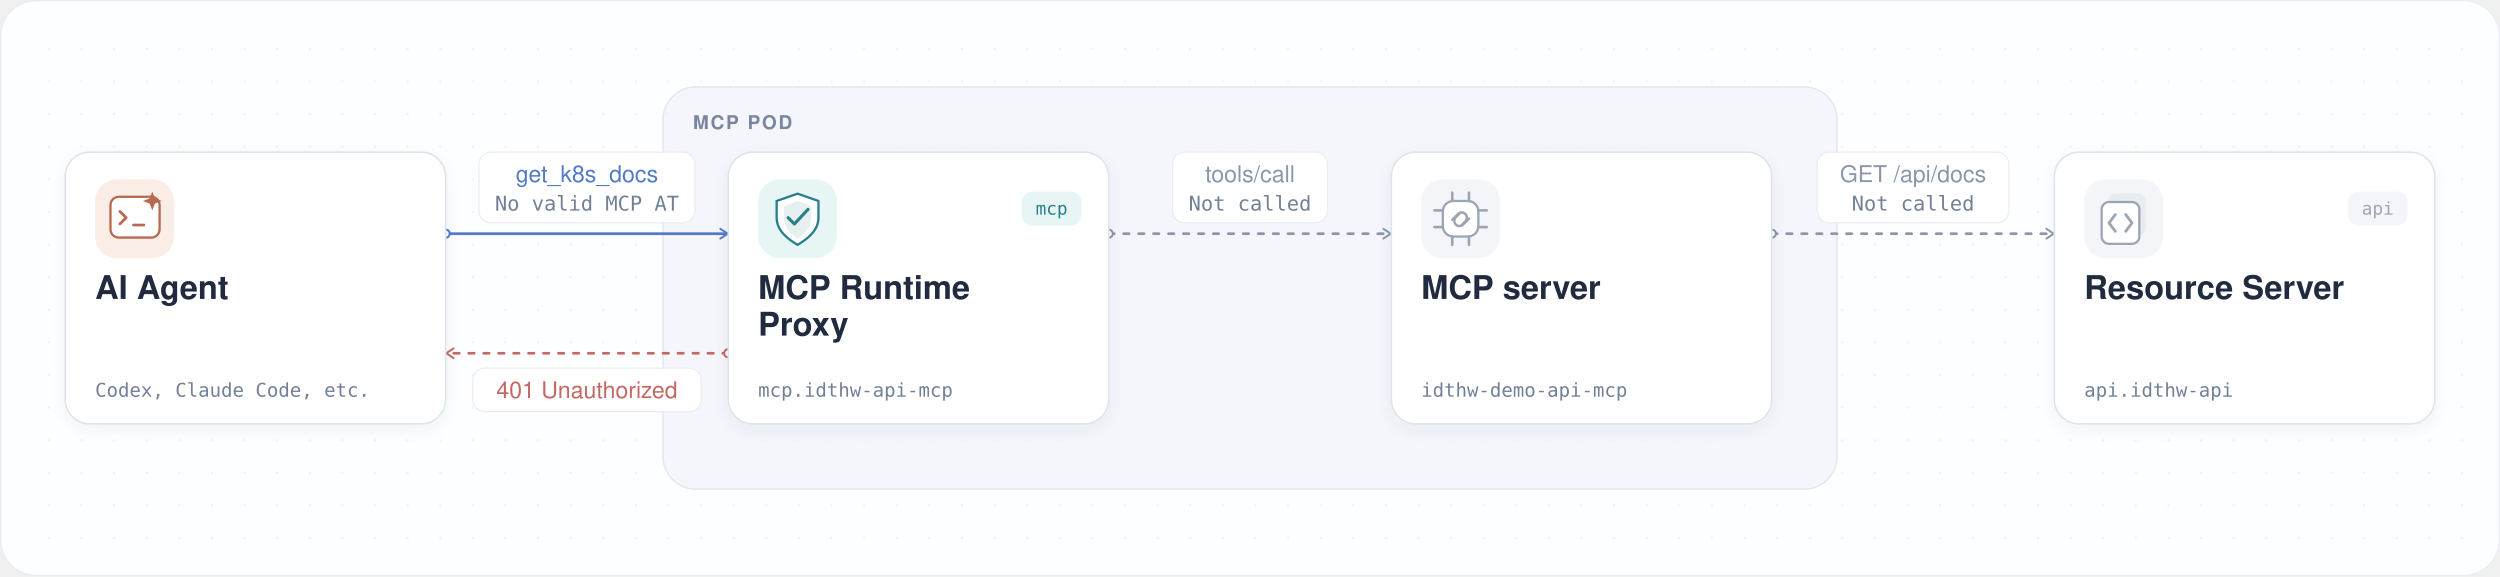
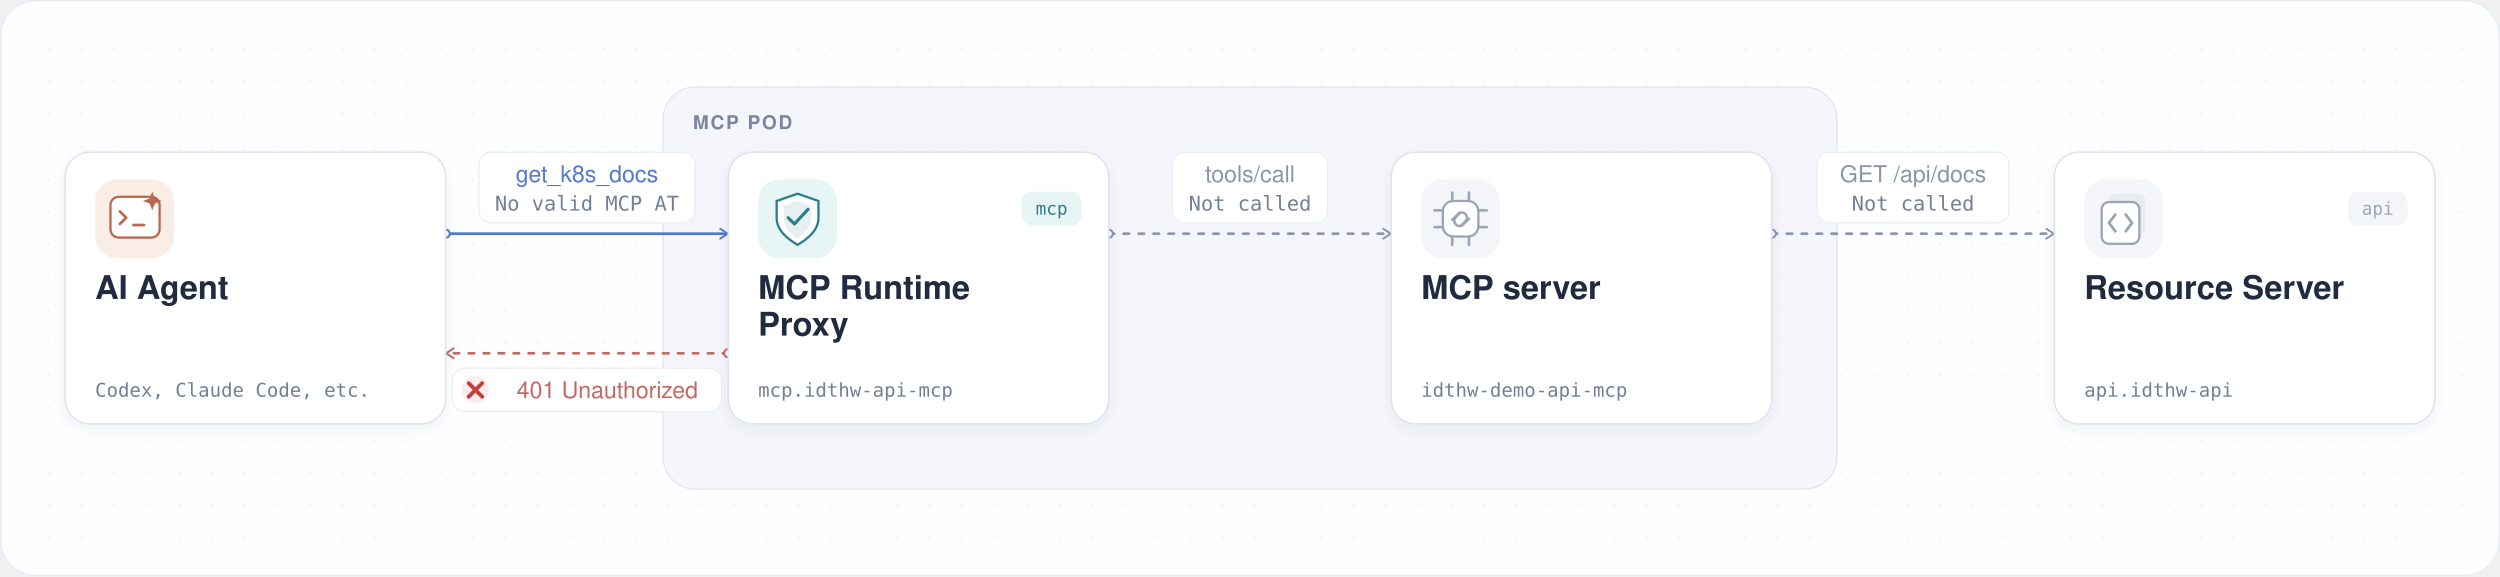
<svg xmlns="http://www.w3.org/2000/svg" width="1840" height="424" viewBox="0 0 1840 424" role="img" aria-labelledby="title desc">
  <defs>
    <marker id="arrow-blue" viewBox="0 0 10 10" refX="8.5" refY="5" markerWidth="9" markerHeight="9" markerUnits="userSpaceOnUse" orient="auto">
      <path d="m2 1 6 4-6 4" fill="none" stroke="#537AC7" stroke-width="1.6" stroke-linecap="round" stroke-linejoin="round" />
    </marker>
    <marker id="arrow-green" viewBox="0 0 10 10" refX="8.5" refY="5" markerWidth="9" markerHeight="9" markerUnits="userSpaceOnUse" orient="auto">
      <path d="m2 1 6 4-6 4" fill="none" stroke="#428B76" stroke-width="1.6" stroke-linecap="round" stroke-linejoin="round" />
    </marker>
    <marker id="arrow-red" viewBox="0 0 10 10" refX="8.5" refY="5" markerWidth="9" markerHeight="9" markerUnits="userSpaceOnUse" orient="auto">
      <path d="m2 1 6 4-6 4" fill="none" stroke="#C46864" stroke-width="1.6" stroke-linecap="round" stroke-linejoin="round" />
    </marker>
    <marker id="arrow-gray" viewBox="0 0 10 10" refX="8.5" refY="5" markerWidth="9" markerHeight="9" markerUnits="userSpaceOnUse" orient="auto">
      <path d="m2 1 6 4-6 4" fill="none" stroke="#8B96AA" stroke-width="1.6" stroke-linecap="round" stroke-linejoin="round" />
    </marker>
    <marker id="arrow-purple" viewBox="0 0 10 10" refX="8.5" refY="5" markerWidth="9" markerHeight="9" markerUnits="userSpaceOnUse" orient="auto">
      <path d="m2 1 6 4-6 4" fill="none" stroke="#8770B1" stroke-width="1.6" stroke-linecap="round" stroke-linejoin="round" />
    </marker>
    <g id="access-token-key" transform="rotate(42 22 22)">
      <path d="M19 15h6v12h5v5h-5v8h-6Z" fill="currentColor" />
      <circle cx="22" cy="10" r="9" fill="currentColor" />
      <circle cx="22" cy="9" r="3.2" fill="white" />
      <path d="M16 8a6 6 0 0 1 9-3M20.5 20v15" fill="none" stroke="white" stroke-opacity=".48" stroke-width="1.4" stroke-linecap="round" />
    </g>
    <filter id="card-shadow" x="-12%" y="-18%" width="124%" height="148%">
      <feDropShadow dx="0" dy="4" stdDeviation="5" flood-color="#253B68" flood-opacity=".055" />
    </filter>
    <pattern id="grid" width="24" height="24" patternUnits="userSpaceOnUse">
      <circle cx="12" cy="12" r=".7" fill="#C9D2E2" opacity=".38" />
    </pattern>
  </defs>
  <rect x=".5" y=".5" width="1839" height="423" rx="26" fill="#FDFEFF" stroke="#E7ECF4" />
  <rect x="20" y="20" width="1800" height="384" rx="18" fill="url(#grid)" />
  <g font-family="Avenir Next, Avenir, Segoe UI, Helvetica, Arial, sans-serif">
    <rect data-group="MCP POD" x="488" y="64" width="864" height="296" rx="24" fill="#F1F3FA" fill-opacity=".8" stroke="#E1E5F0" stroke-width="1" />
    <text x="510" y="95" fill="#7A85A0" font-size="14" font-weight="600" text-anchor="start" letter-spacing="1.3">MCP POD</text>
    <path d="M328 172 L536 172" fill="none" stroke="#537AC7" stroke-width="2" stroke-linecap="round" stroke-linejoin="round" marker-end="url(#arrow-blue)" />
    <circle cx="328" cy="172" r="3" fill="white" stroke="#537AC7" stroke-width="1.5" />
    <path d="M536 260 L328 260" fill="none" stroke="#C46864" stroke-width="2" stroke-linecap="round" stroke-linejoin="round" stroke-dasharray="4 7" marker-end="url(#arrow-red)" />
    <circle cx="536" cy="260" r="3" fill="white" stroke="#C46864" stroke-width="1.5" />
    <path d="M816 172 L1024 172" fill="none" stroke="#8B96AA" stroke-width="2" stroke-linecap="round" stroke-linejoin="round" stroke-dasharray="4 7" marker-end="url(#arrow-gray)" />
    <circle cx="816" cy="172" r="3" fill="white" stroke="#8B96AA" stroke-width="1.5" />
    <path d="M1304 172 L1512 172" fill="none" stroke="#8B96AA" stroke-width="2" stroke-linecap="round" stroke-linejoin="round" stroke-dasharray="4 7" marker-end="url(#arrow-gray)" />
    <circle cx="1304" cy="172" r="3" fill="white" stroke="#8B96AA" stroke-width="1.5" />
    <g data-component="client">
      <rect x="48" y="112" width="280" height="200" rx="18" fill="white" stroke="#DEE4ED" stroke-width="1.2" filter="url(#card-shadow)" />
      <rect x="70" y="132" width="58" height="58" rx="16" fill="#FAEDE6" />
      <g transform="translate(79 141) scale(0.7692308)" color="#B96850">
        <rect x="3" y="5" width="47" height="39" rx="8" fill="white" stroke="currentColor" stroke-width="2.2" />
        <path d="m12 19 6 6-6 6m13 1h10" fill="none" stroke="currentColor" stroke-width="2.6" stroke-linecap="round" stroke-linejoin="round" />
        <path d="m43 0 2.5 6.5L52 9l-6.5 2.5L43 18l-2.5-6.5L34 9l6.5-2.5Z" fill="currentColor" />
      </g>
      <text x="70" y="220" fill="#202B40" font-size="24" font-weight="600" text-anchor="start">AI Agent</text>
      <text x="70" y="292" fill="#718096" font-size="14" font-weight="500" text-anchor="start" font-family="Menlo, Consolas, monospace">Codex, Claude Code, etc.</text>
    </g>
    <g data-component="proxy">
      <rect x="536" y="112" width="280" height="200" rx="18" fill="white" stroke="#DEE4ED" stroke-width="1.2" filter="url(#card-shadow)" />
      <rect x="558" y="132" width="58" height="58" rx="16" fill="#E7F5F5" />
      <g transform="translate(567 141) scale(0.7692308)" color="#287E8B">
        <path d="m26 2 20 7v16c0 12-10 20-20 26C16 45 6 37 6 25V9Z" fill="white" stroke="currentColor" stroke-width="2.2" />
        <path d="m26 9 13 5v12c0 8-6 14-13 19-7-5-13-11-13-19V14Z" fill="currentColor" opacity=".12" />
        <path d="m17 25 6 6 13-14" fill="none" stroke="currentColor" stroke-width="3" stroke-linecap="round" stroke-linejoin="round" />
      </g>
      <rect x="752" y="141" width="44" height="25" rx="8" fill="#E7F5F5" />
      <text x="774" y="158" fill="#287E8B" font-size="13" font-weight="500" text-anchor="middle" font-family="Menlo, Consolas, monospace">mcp</text>
      <text x="558" y="220" fill="#202B40" font-size="24" font-weight="600" text-anchor="start">MCP Runtime</text>
      <text x="558" y="247" fill="#202B40" font-size="24" font-weight="600" text-anchor="start">Proxy</text>
      <text x="558" y="292" fill="#718096" font-size="14" font-weight="500" text-anchor="start" font-family="Menlo, Consolas, monospace">mcp.idthw-api-mcp</text>
    </g>
    <g data-component="mcp">
      <rect x="1024" y="112" width="280" height="200" rx="18" fill="white" stroke="#DEE4ED" stroke-width="1.2" filter="url(#card-shadow)" />
      <rect x="1046" y="132" width="58" height="58" rx="16" fill="#F3F5F8" />
      <g transform="translate(1055 141) scale(0.7692308)" color="#9BA5B4">
        <rect x="9" y="9" width="34" height="34" rx="10" fill="white" stroke="currentColor" stroke-width="2.2" />
        <path d="M18 1v8m16-8v8M18 43v8m16-8v8M1 18h8m-8 16h8m34-16h8m-8 16h8" stroke="currentColor" stroke-width="2.5" stroke-linecap="round" />
        <path d="m18 27 6-6a5 5 0 0 1 7 7l-5 5m8-7-6 6a5 5 0 0 1-7-7l5-5" fill="none" stroke="currentColor" stroke-width="2.4" stroke-linecap="round" />
      </g>
      <text x="1046" y="220" fill="#202B40" font-size="24" font-weight="600" text-anchor="start">MCP server</text>
      <text x="1046" y="292" fill="#718096" font-size="14" font-weight="500" text-anchor="start" font-family="Menlo, Consolas, monospace">idthw-demo-api-mcp</text>
    </g>
    <g data-component="api">
      <rect x="1512" y="112" width="280" height="200" rx="18" fill="white" stroke="#DEE4ED" stroke-width="1.2" filter="url(#card-shadow)" />
      <rect x="1534" y="132" width="58" height="58" rx="16" fill="#F3F5F8" />
      <g transform="translate(1543 141) scale(0.7692308)" color="#9BA5B4">
        <rect x="11" y="2" width="36" height="40" rx="7" fill="currentColor" opacity=".12" />
        <rect x="5" y="10" width="36" height="40" rx="7" fill="white" stroke="currentColor" stroke-width="2.2" />
        <path d="m18 22-6 8 6 8m10-16 6 8-6 8" fill="none" stroke="currentColor" stroke-width="2.7" stroke-linecap="round" stroke-linejoin="round" />
      </g>
      <rect x="1728" y="141" width="44" height="25" rx="8" fill="#F3F5F8" />
      <text x="1750" y="158" fill="#9BA5B4" font-size="13" font-weight="500" text-anchor="middle" font-family="Menlo, Consolas, monospace">api</text>
      <text x="1534" y="220" fill="#202B40" font-size="24" font-weight="600" text-anchor="start">Resource Server</text>
      <text x="1534" y="292" fill="#718096" font-size="14" font-weight="500" text-anchor="start" font-family="Menlo, Consolas, monospace">api.idthw-api</text>
    </g>
    <g>
      <rect x="352.5" y="112" width="159" height="52" rx="9" fill="#FFFFFF" stroke="#E9EDF3" stroke-width=".9" />
      <text x="432" y="134" fill="#537AC7" font-size="17" font-weight="500" text-anchor="middle">get_k8s_docs</text>
      <text x="432" y="155" fill="#718096" font-size="15" font-weight="500" text-anchor="middle" font-family="Menlo, Consolas, monospace">No valid MCP AT</text>
    </g>
-     <g>
-       <rect x="347.92" y="271" width="168.16" height="32" rx="9" fill="#FFFFFF" stroke="#E9EDF3" stroke-width=".9" />
-       <text x="432" y="293" fill="#C46864" font-size="17" font-weight="500" text-anchor="middle">401 Unauthorized</text>
+     <g data-status="error">
+       <rect x="332.92" y="271" width="198.16" height="32" rx="9" fill="#FFFFFF" stroke="#E9EDF3" stroke-width=".9" />
+       <g data-error-mark="true" aria-hidden="true" transform="translate(349.92 287)">
+         <circle r="10" fill="#FCEDEC" />
+         <path d="M-5 -5L5 5M5 -5L-5 5" fill="none" stroke="#C43D3D" stroke-width="2.8" stroke-linecap="round" />
+       </g>
+       <text x="447" y="293" fill="#C46864" font-size="17" font-weight="500" text-anchor="middle">401 Unauthorized</text>
    </g>
    <g>
      <rect x="862.95" y="112" width="114.1" height="52" rx="9" fill="#FFFFFF" stroke="#E9EDF3" stroke-width=".9" />
      <text x="920" y="134" fill="#8B96AA" font-size="17" font-weight="500" text-anchor="middle">tools/call</text>
      <text x="920" y="155" fill="#718096" font-size="15" font-weight="500" text-anchor="middle" font-family="Menlo, Consolas, monospace">Not called</text>
    </g>
    <g>
      <rect x="1337.435" y="112" width="141.13" height="52" rx="9" fill="#FFFFFF" stroke="#E9EDF3" stroke-width=".9" />
      <text x="1408" y="134" fill="#8B96AA" font-size="17" font-weight="500" text-anchor="middle">GET /api/docs</text>
      <text x="1408" y="155" fill="#718096" font-size="15" font-weight="500" text-anchor="middle" font-family="Menlo, Consolas, monospace">Not called</text>
    </g>
  </g>
</svg>
